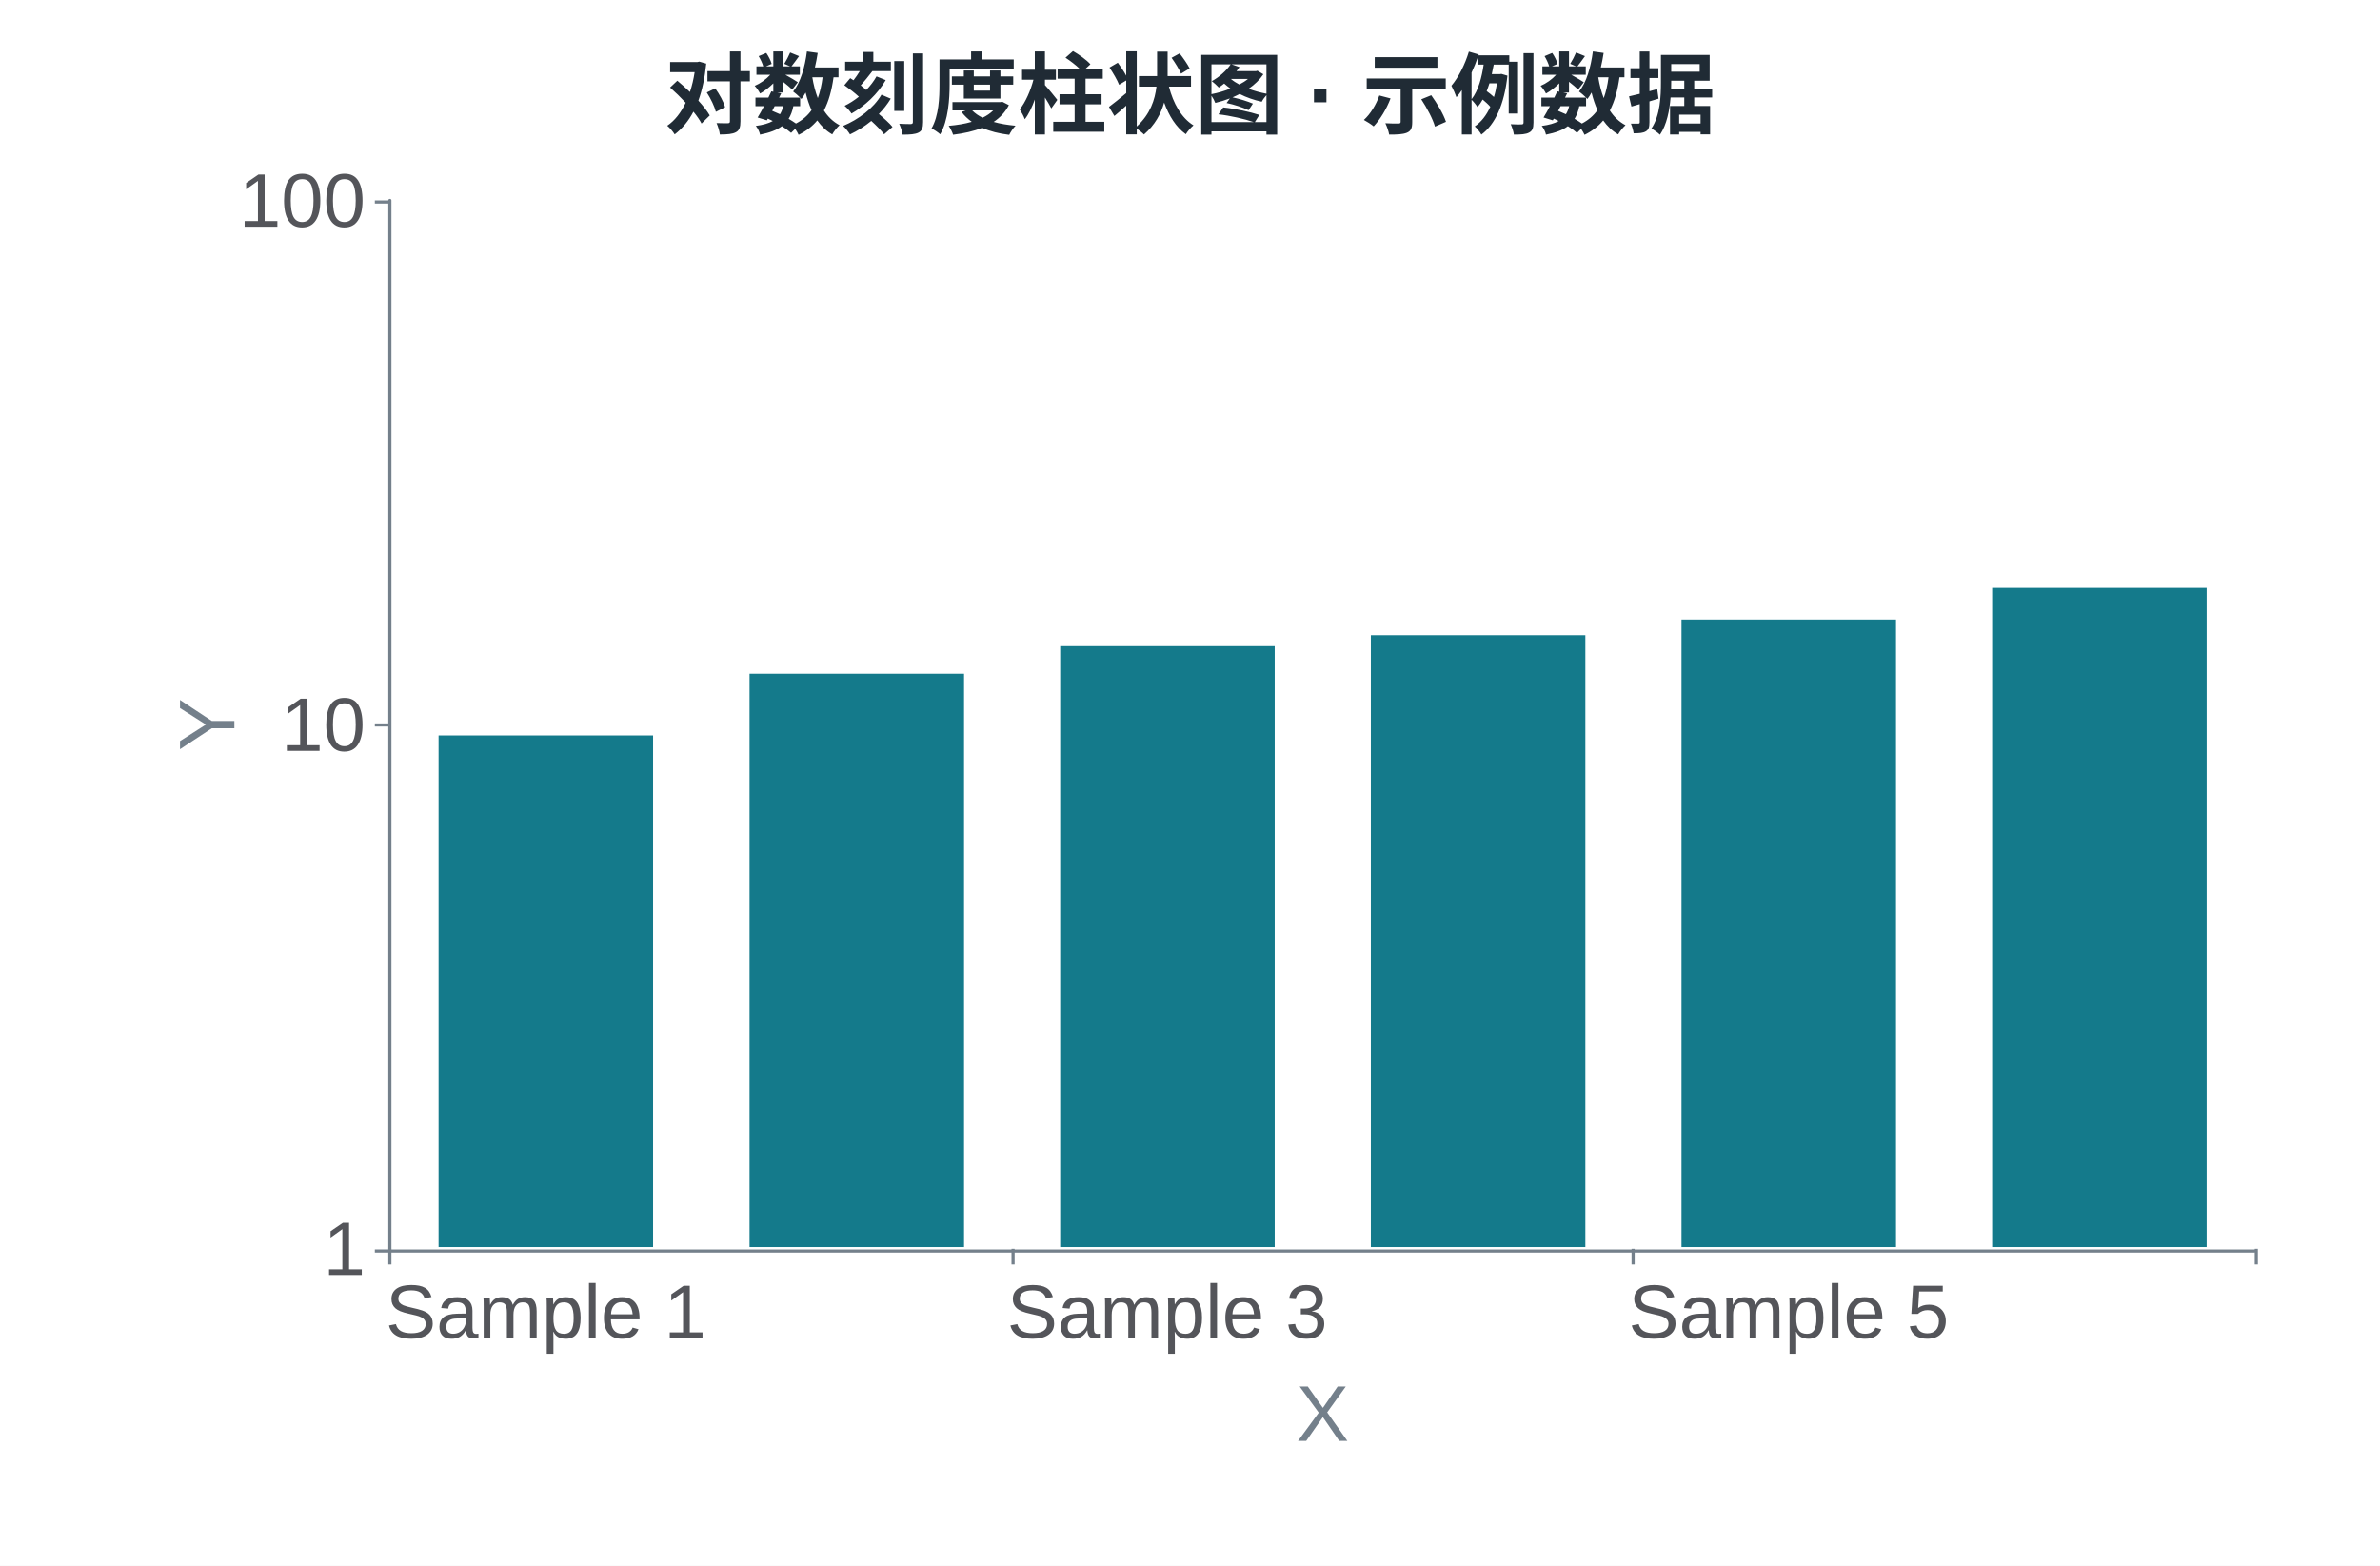
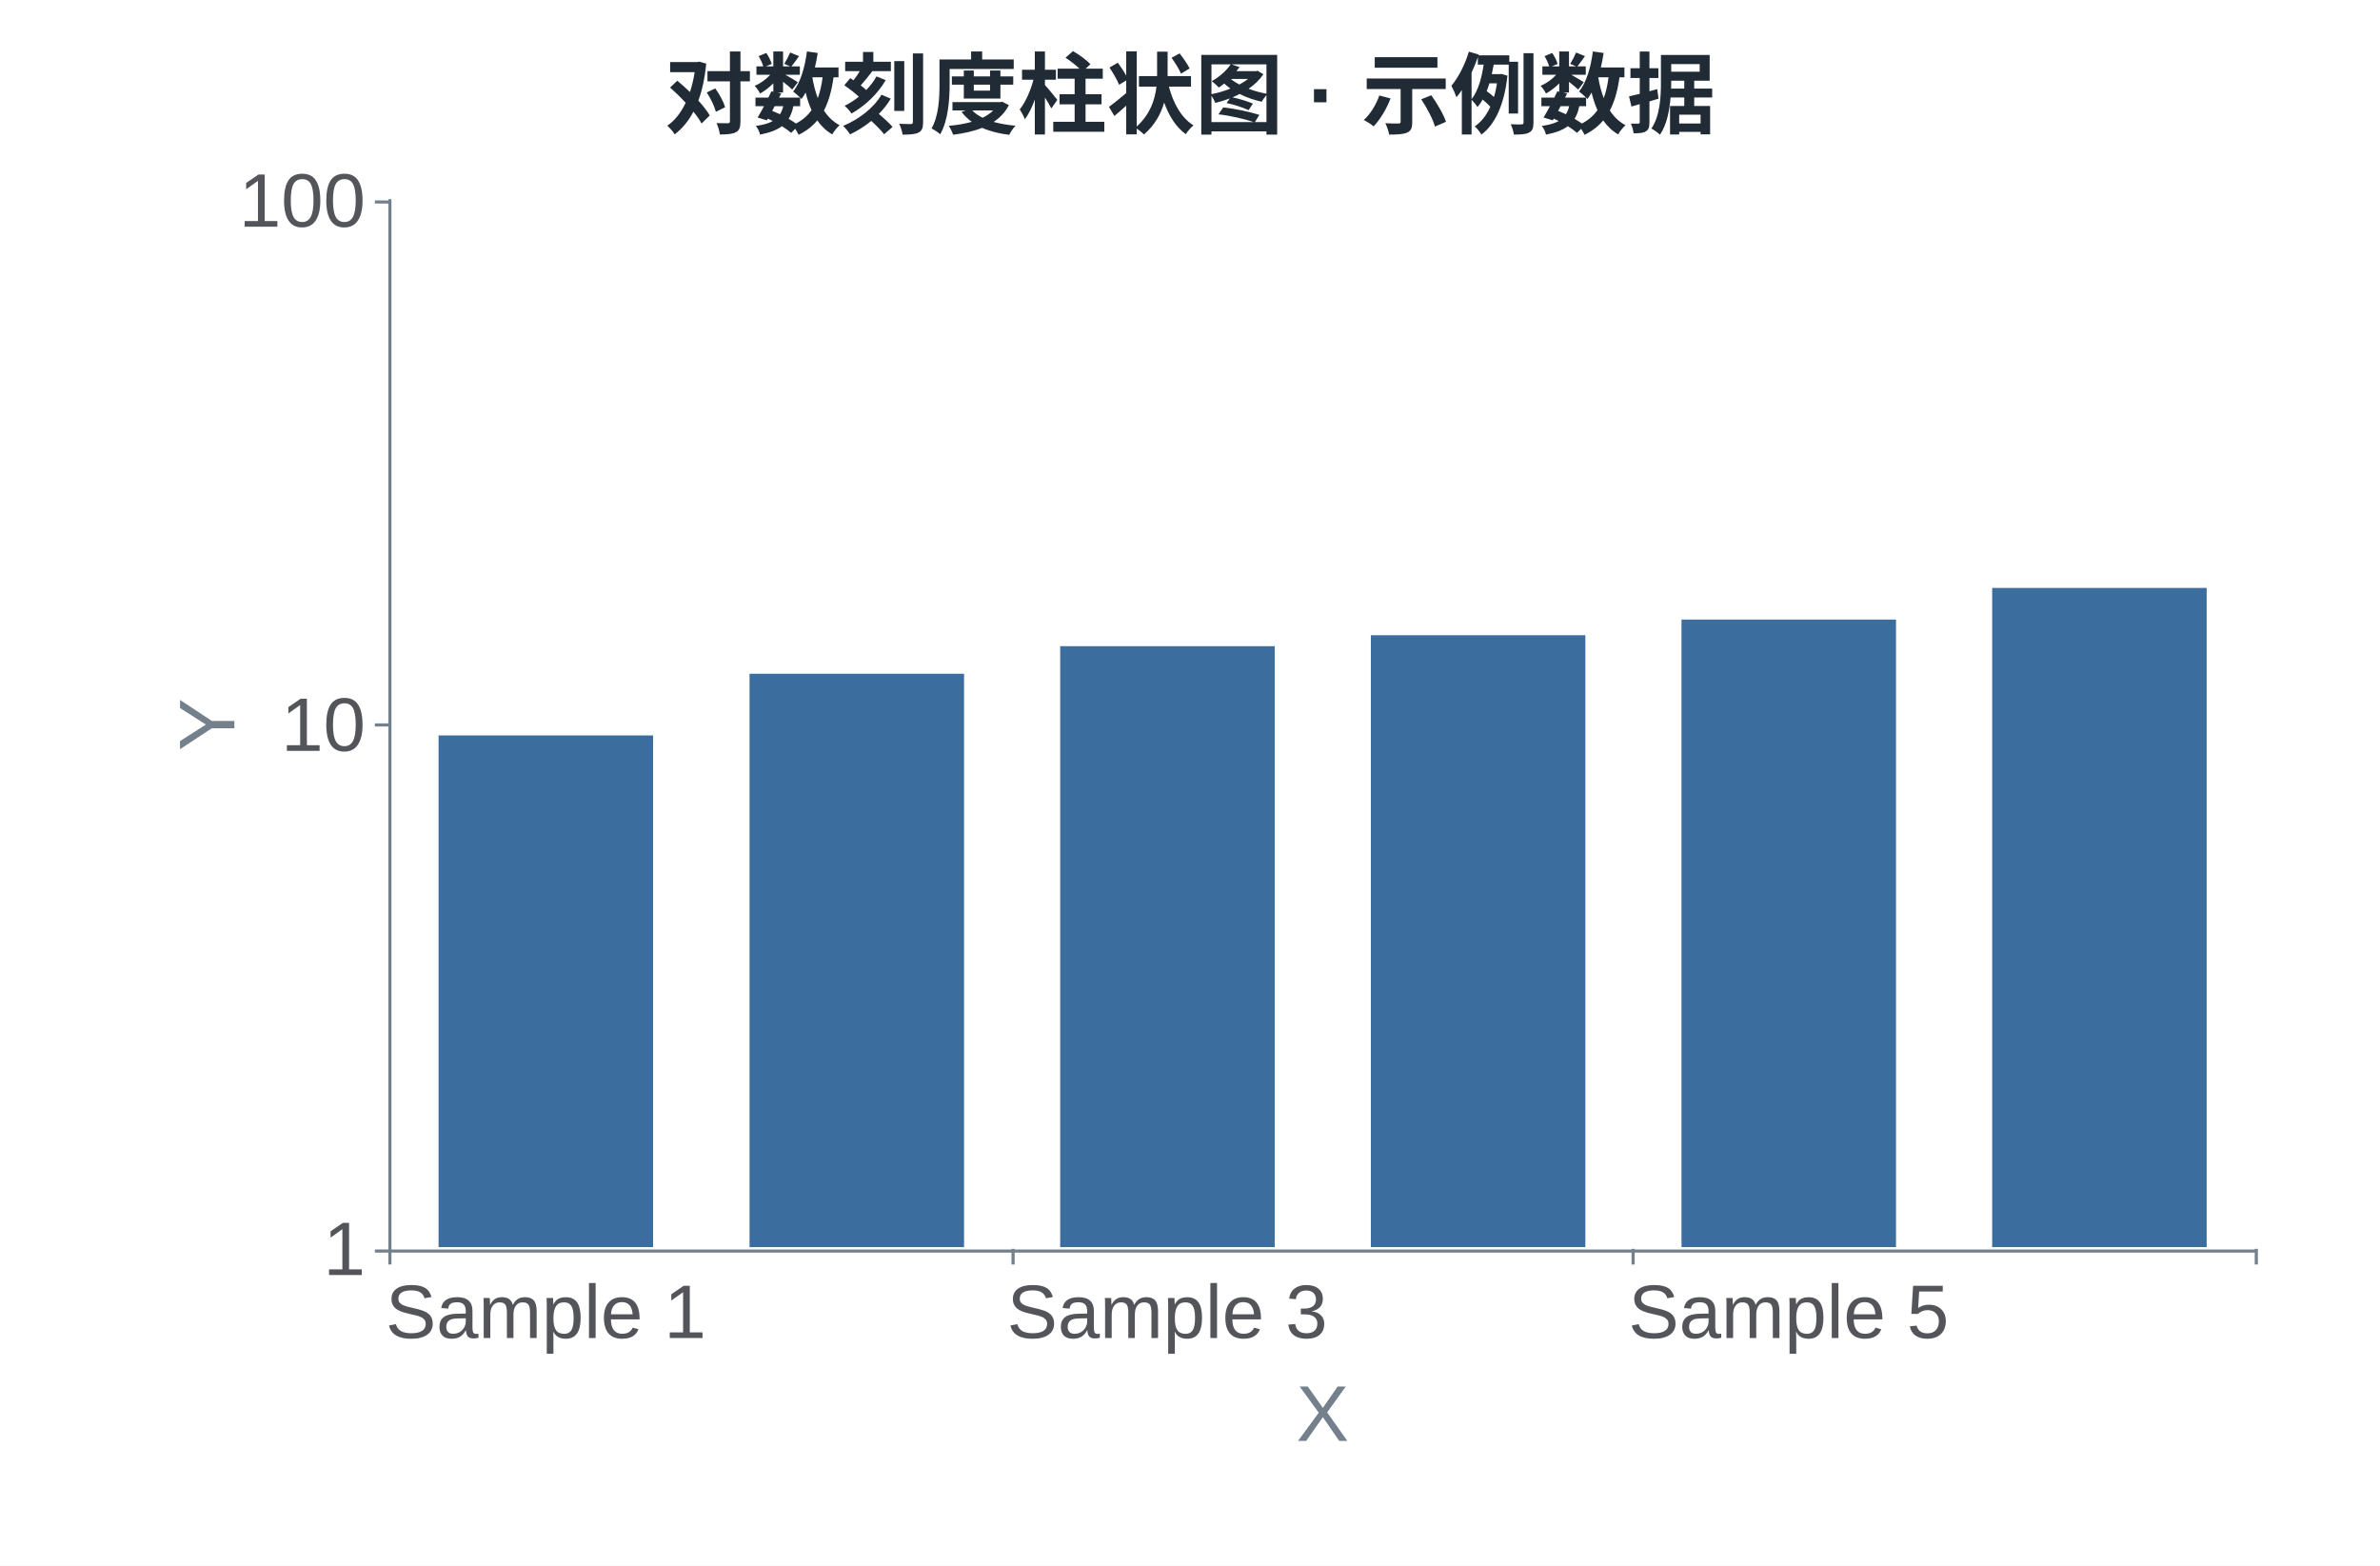
<svg xmlns="http://www.w3.org/2000/svg" width="760" height="500" version="1.1" baseProfile="full" viewBox="0 0 760 500">
  <rect width="760" height="500" x="0" y="0" fill="#fff" />
  <text dominant-baseline="central" text-anchor="middle" style="font-size:25.234px;font-family:Arial;" y="-12.617" transform="matrix(0,-1,1,0,78.7131,231.383)" fill="#74808b">Y</text>
-   <path d="M124.5 398.8L124.5 64" fill="none" pointer-events="visible" stroke="#74808b" stroke-linecap="round" class="zr117-cls-2005" />
+   <path d="M124.5 398.8L124.5 64" fill="none" pointer-events="visible" stroke="#74808b" stroke-linecap="round" class="zr117-cls-1944" />
  <text dominant-baseline="central" text-anchor="middle" style="font-size:25.234px;font-family:Arial;" y="12.617" transform="translate(422.3565 438.766)" fill="#74808b">X</text>
-   <path d="M124.7 399.5L720 399.5" fill="none" pointer-events="visible" stroke="#74808b" stroke-linecap="round" class="zr117-cls-2005" />
-   <path d="M124.7 399.5L119.7 399.5" fill="none" pointer-events="visible" stroke="#74808b" class="zr117-cls-2005" />
-   <path d="M124.7 231.5L119.7 231.5" fill="none" pointer-events="visible" stroke="#74808b" class="zr117-cls-2005" />
-   <path d="M124.7 64.5L119.7 64.5" fill="none" pointer-events="visible" stroke="#74808b" class="zr117-cls-2005" />
-   <path d="M124.5 398.8L124.5 403.8" fill="none" pointer-events="visible" stroke="#74808b" class="zr117-cls-2005" />
-   <path d="M323.5 398.8L323.5 403.8" fill="none" pointer-events="visible" stroke="#74808b" class="zr117-cls-2005" />
-   <path d="M521.5 398.8L521.5 403.8" fill="none" pointer-events="visible" stroke="#74808b" class="zr117-cls-2005" />
-   <path d="M720.5 398.8L720.5 403.8" fill="none" pointer-events="visible" stroke="#74808b" class="zr117-cls-2005" />
+   <path d="M124.7 399.5L720 399.5" fill="none" pointer-events="visible" stroke="#74808b" stroke-linecap="round" class="zr117-cls-1944" />
+   <path d="M124.7 399.5L119.7 399.5" fill="none" pointer-events="visible" stroke="#74808b" class="zr117-cls-1944" />
+   <path d="M124.7 231.5L119.7 231.5" fill="none" pointer-events="visible" stroke="#74808b" class="zr117-cls-1944" />
+   <path d="M124.7 64.5L119.7 64.5" fill="none" pointer-events="visible" stroke="#74808b" class="zr117-cls-1944" />
+   <path d="M124.5 398.8L124.5 403.8" fill="none" pointer-events="visible" stroke="#74808b" class="zr117-cls-1944" />
+   <path d="M323.5 398.8L323.5 403.8" fill="none" pointer-events="visible" stroke="#74808b" class="zr117-cls-1944" />
+   <path d="M521.5 398.8L521.5 403.8" fill="none" pointer-events="visible" stroke="#74808b" class="zr117-cls-1944" />
+   <path d="M720.5 398.8L720.5 403.8" fill="none" pointer-events="visible" stroke="#74808b" class="zr117-cls-1944" />
  <text dominant-baseline="central" text-anchor="end" style="font-size:24.234px;font-family:Arial;" transform="translate(116.7131 398.766)" fill="#54555a">1</text>
  <text dominant-baseline="central" text-anchor="end" style="font-size:24.234px;font-family:Arial;" transform="translate(116.7131 231.383)" fill="#54555a">10</text>
  <text dominant-baseline="central" text-anchor="end" style="font-size:24.234px;font-family:Arial;" transform="translate(116.7131 64)" fill="#54555a">100</text>
  <text dominant-baseline="central" text-anchor="middle" style="font-size:24.234px;font-family:Arial;" xml:space="preserve" y="12.117" transform="translate(174.3203 406.766)" fill="#54555a">Sample 1</text>
  <text dominant-baseline="central" text-anchor="middle" style="font-size:24.234px;font-family:Arial;" xml:space="preserve" y="12.117" transform="translate(372.7493 406.766)" fill="#54555a">Sample 3</text>
  <text dominant-baseline="central" text-anchor="middle" style="font-size:24.234px;font-family:Arial;" xml:space="preserve" y="12.117" transform="translate(571.1783 406.766)" fill="#54555a">Sample 5</text>
-   <path d="M139.8 398.5l69 0l0 -163.9l-69 0Z" fill="#147a8b" stroke="#fff" stroke-width="0.5" ecmeta_series_index="0" ecmeta_data_index="0" ecmeta_ssr_type="chart" class="zr117-cls-2006" />
-   <path d="M239.1 398.5l69 0l0 -183.6l-69 0Z" fill="#147a8b" stroke="#fff" stroke-width="0.5" ecmeta_series_index="0" ecmeta_data_index="1" ecmeta_ssr_type="chart" class="zr117-cls-2006" />
-   <path d="M338.3 398.5l69 0l0 -192.4l-69 0Z" fill="#147a8b" stroke="#fff" stroke-width="0.5" ecmeta_series_index="0" ecmeta_data_index="2" ecmeta_ssr_type="chart" class="zr117-cls-2006" />
-   <path d="M437.5 398.5l69 0l0 -195.9l-69 0Z" fill="#147a8b" stroke="#fff" stroke-width="0.5" ecmeta_series_index="0" ecmeta_data_index="3" ecmeta_ssr_type="chart" class="zr117-cls-2006" />
-   <path d="M536.7 398.5l69 0l0 -200.9l-69 0Z" fill="#147a8b" stroke="#fff" stroke-width="0.5" ecmeta_series_index="0" ecmeta_data_index="4" ecmeta_ssr_type="chart" class="zr117-cls-2006" />
-   <path d="M635.9 398.5l69 0l0 -211l-69 0Z" fill="#147a8b" stroke="#fff" stroke-width="0.5" ecmeta_series_index="0" ecmeta_data_index="5" ecmeta_ssr_type="chart" class="zr117-cls-2006" />
-   <path d="M-182.3 -5l364.6 0l0 38.2l-364.6 0Z" transform="translate(380 14)" fill="rgb(0,0,0)" fill-opacity="0" stroke="#3c3c41" stroke-width="0" class="zr117-cls-2005" />
+   <path d="M139.8 398.5l69 0l0 -163.9l-69 0Z" fill="#3B6E9E" stroke="#fff" stroke-width="0.5" ecmeta_series_index="0" ecmeta_data_index="0" ecmeta_ssr_type="chart" class="zr117-cls-1945" />
+   <path d="M239.1 398.5l69 0l0 -183.6l-69 0Z" fill="#3B6E9E" stroke="#fff" stroke-width="0.5" ecmeta_series_index="0" ecmeta_data_index="1" ecmeta_ssr_type="chart" class="zr117-cls-1945" />
+   <path d="M338.3 398.5l69 0l0 -192.4l-69 0Z" fill="#3B6E9E" stroke="#fff" stroke-width="0.5" ecmeta_series_index="0" ecmeta_data_index="2" ecmeta_ssr_type="chart" class="zr117-cls-1945" />
+   <path d="M437.5 398.5l69 0l0 -195.9l-69 0Z" fill="#3B6E9E" stroke="#fff" stroke-width="0.5" ecmeta_series_index="0" ecmeta_data_index="3" ecmeta_ssr_type="chart" class="zr117-cls-1945" />
+   <path d="M536.7 398.5l69 0l0 -200.9l-69 0Z" fill="#3B6E9E" stroke="#fff" stroke-width="0.5" ecmeta_series_index="0" ecmeta_data_index="4" ecmeta_ssr_type="chart" class="zr117-cls-1945" />
+   <path d="M635.9 398.5l69 0l0 -211l-69 0Z" fill="#3B6E9E" stroke="#fff" stroke-width="0.5" ecmeta_series_index="0" ecmeta_data_index="5" ecmeta_ssr_type="chart" class="zr117-cls-1945" />
+   <path d="M-182.3 -5l364.6 0l0 38.2l-364.6 0Z" transform="translate(380 14)" fill="rgb(0,0,0)" fill-opacity="0" stroke="#3c3c41" stroke-width="0" class="zr117-cls-1944" />
  <text dominant-baseline="central" text-anchor="middle" style="font-size:28.234px;font-family:Arial;font-weight:bold;" xml:space="preserve" y="14.117" transform="translate(380 14)" fill="#202b35">对数刻度柱状图 · 示例数据</text>
  <style>
- .zr117-cls-2005:hover {
+ .zr117-cls-1944:hover {
pointer-events:none;
}
- .zr117-cls-2006:hover {
+ .zr117-cls-1945:hover {
cursor:pointer;
- fill:rgba(22,134,152,1);
+ fill:rgba(64,121,173,1);
}



</style>
</svg>
